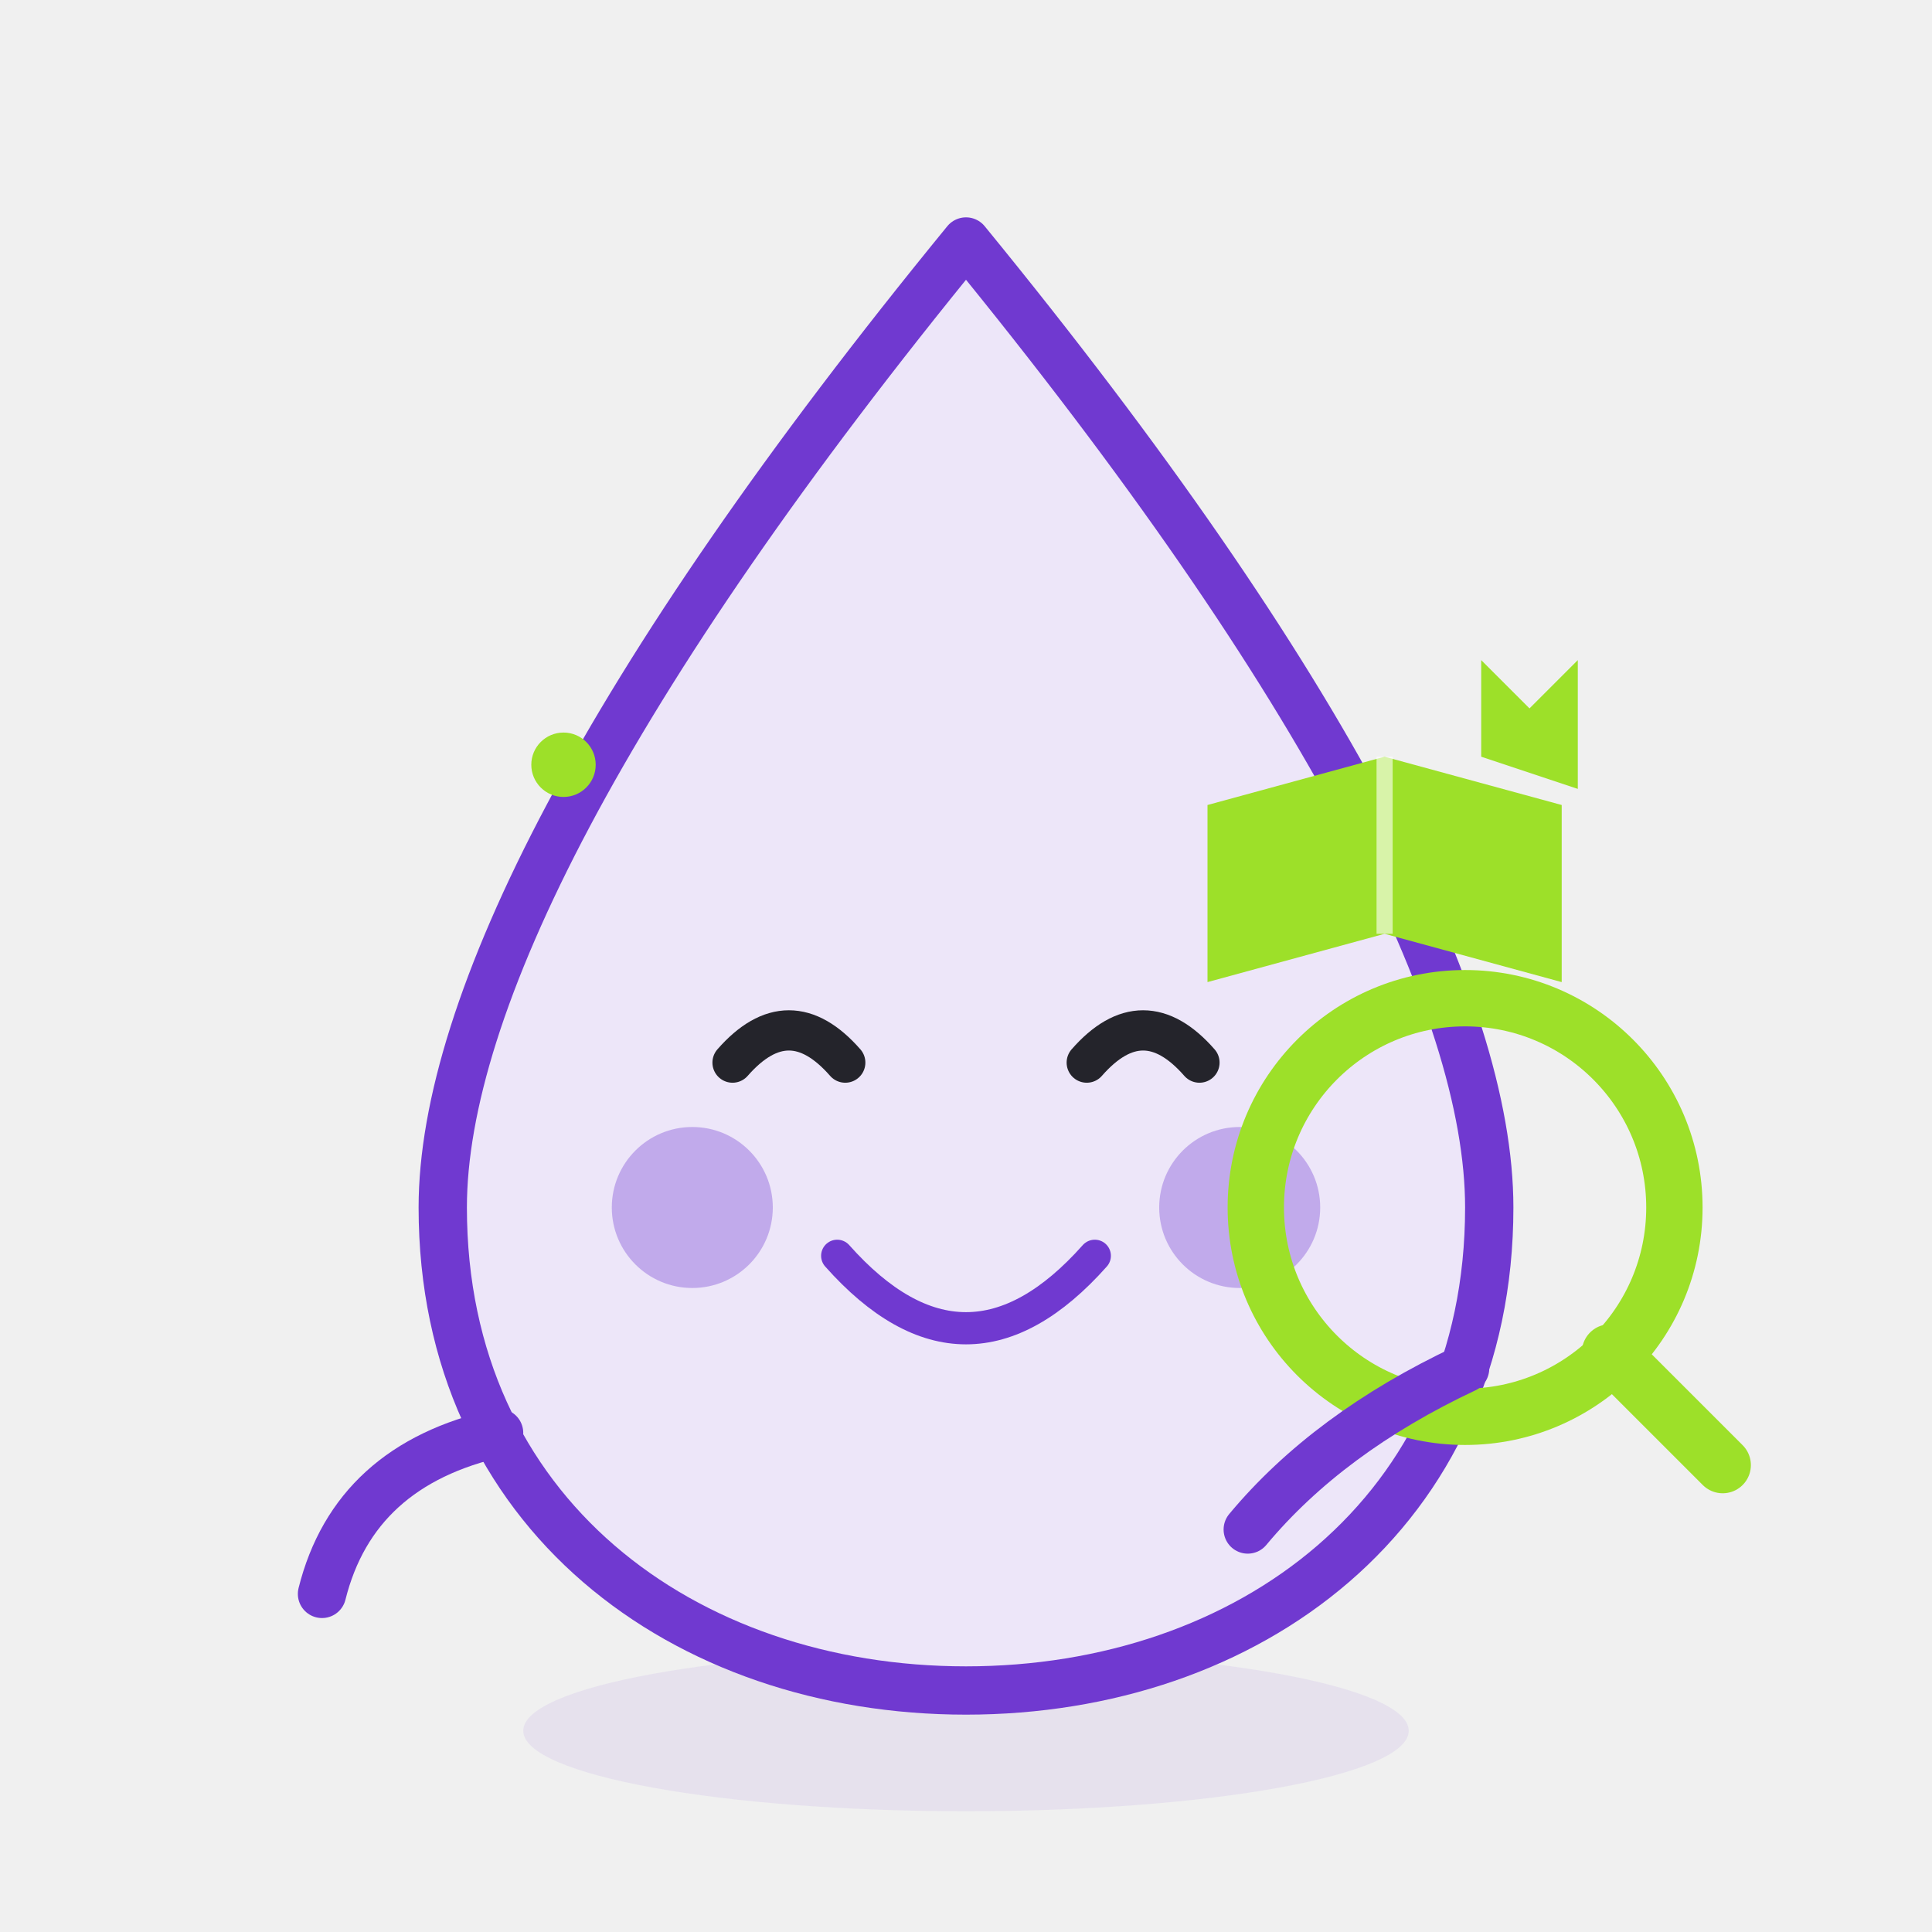
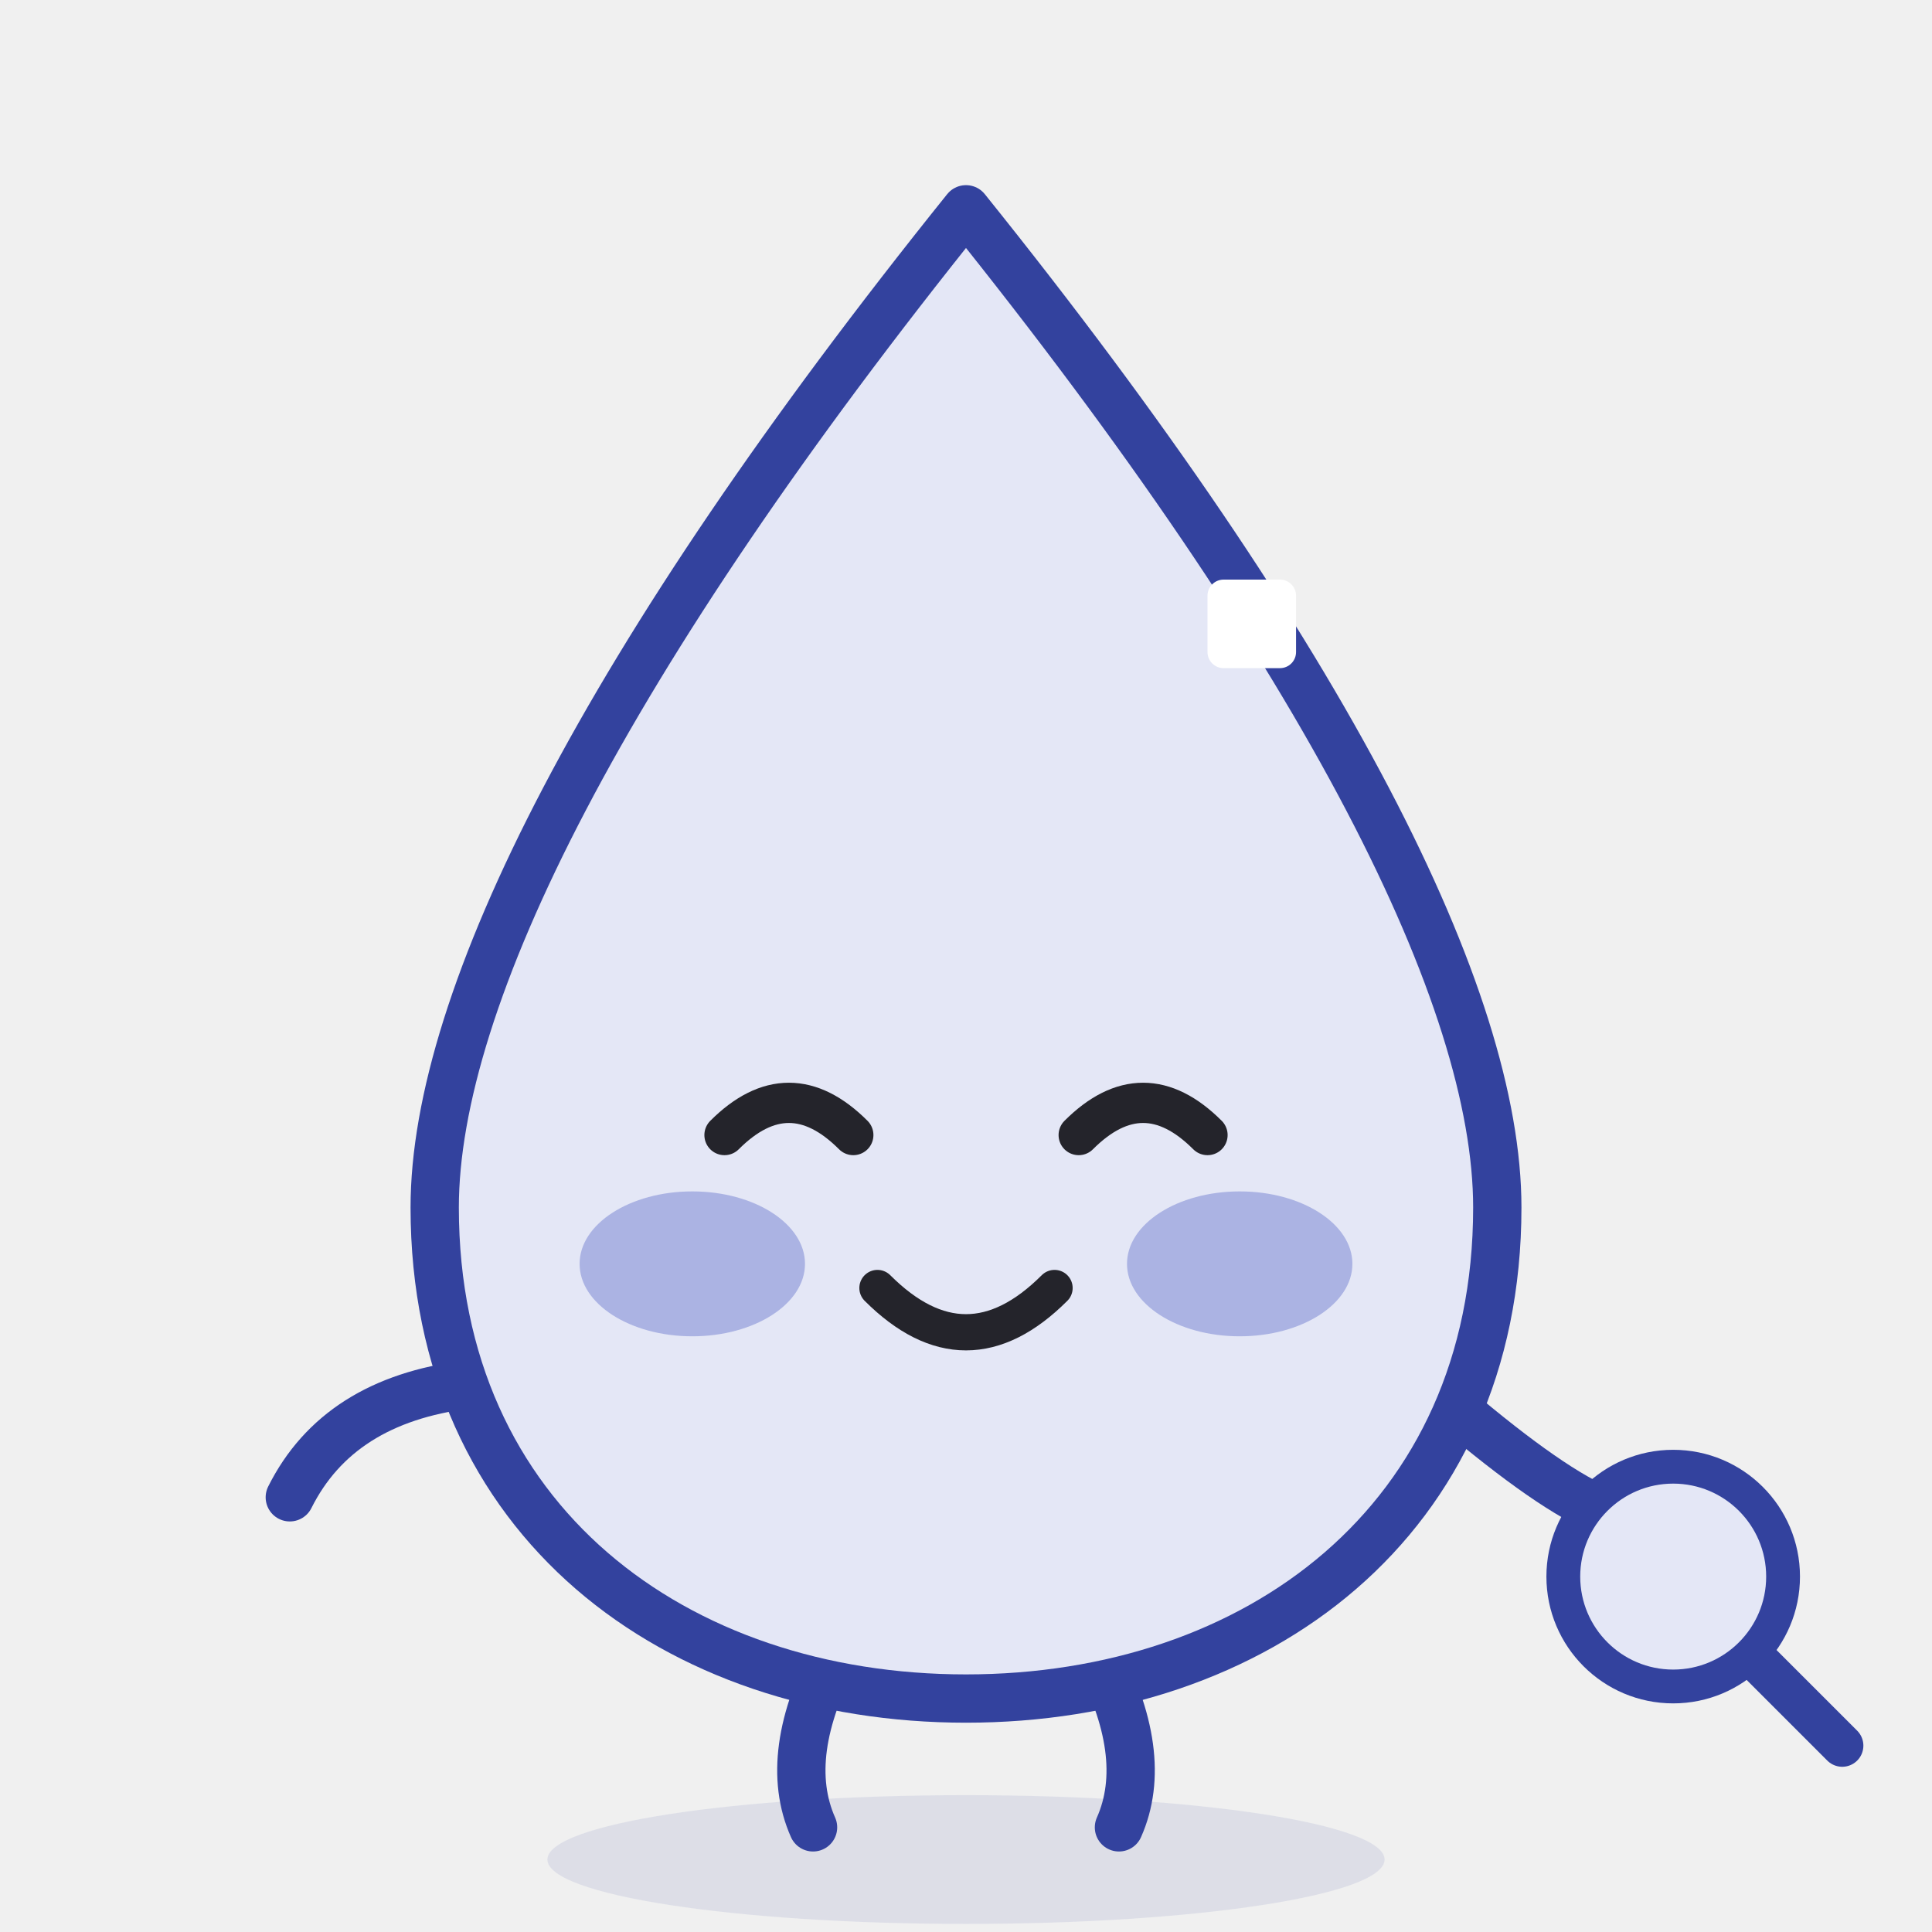
<svg xmlns="http://www.w3.org/2000/svg" viewBox="0 0 240 240" role="img" aria-label="マスコットキャラクター マナミンちゃん(リサーチポーズ)">
-   <ellipse cx="120" cy="215" rx="55" ry="10" fill="#7039d0" opacity="0.08" />
-   <path d="M120 30 C 165 85, 185 125, 185 150 C 185 188, 155 210, 120 210 C 85 210, 55 188, 55 150 C 55 125, 75 85, 120 30 Z" fill="#ede6f9" stroke="#7039d0" stroke-width="6" stroke-linejoin="round" />
-   <circle cx="86" cy="150" r="10" fill="#7039d0" opacity="0.35" />
-   <circle cx="154" cy="150" r="10" fill="#7039d0" opacity="0.35" />
-   <path d="M91 132 Q98 124 105 132" stroke="#24242b" stroke-width="5" fill="none" stroke-linecap="round" />
-   <path d="M135 132 Q142 124 149 132" stroke="#24242b" stroke-width="5" fill="none" stroke-linecap="round" />
-   <path d="M104 156 Q120 174 136 156" stroke="#7039d0" stroke-width="4" fill="none" stroke-linecap="round" />
-   <path d="M150 100 L172 94 L194 100 L194 122 L172 116 L150 122 Z" fill="#9de029" />
-   <line x1="172" y1="94" x2="172" y2="116" stroke="#fff" stroke-width="2" opacity="0.6" />
-   <path d="M184 94 L184 82 L190 88 L196 82 L196 98 Z" fill="#9de029" />
-   <circle cx="70" cy="95" r="4" fill="#9de029" />
-   <circle cx="182" cy="150" r="26" fill="none" stroke="#9de029" stroke-width="7" />
-   <line x1="200" y1="168" x2="214" y2="182" stroke="#9de029" stroke-width="7" stroke-linecap="round" />
-   <path d="M155 190 q10 -12 27 -20" stroke="#7039d0" stroke-width="6" fill="none" stroke-linecap="round" />
-   <path d="M62 178 q-18 4 -22 20" stroke="#7039d0" stroke-width="6" fill="none" stroke-linecap="round" />
+   <ellipse cx="120" cy="231" rx="52" ry="8" fill="#33429e" opacity="0.10" />
+   <path d="M104 205 q-7 13 -3 22" stroke="#33429e" stroke-width="6" fill="none" stroke-linecap="round" />
+   <path d="M136 205 q7 13 3 22" stroke="#33429e" stroke-width="6" fill="none" stroke-linecap="round" />
+   <path d="M58 172 q-16 2 -22 14" stroke="#33429e" stroke-width="6" fill="none" stroke-linecap="round" />
+   <path d="M182 176 q12 10 18 12" stroke="#33429e" stroke-width="6" fill="none" stroke-linecap="round" />
+   <path d="M120 26 C 165 82, 186 124, 186 150 C 186 189, 156 211, 120 211 C 84 211, 54 189, 54 150 C 54 124, 75 82, 120 26 Z" fill="#e4e7f6" stroke="#33429e" stroke-width="6" stroke-linejoin="round" />
+   <rect x="150" y="72" width="11" height="11" rx="2" fill="#ffffff" />
+   <ellipse cx="86" cy="157" rx="14" ry="9" fill="#abb3e3" />
+   <ellipse cx="154" cy="157" rx="14" ry="9" fill="#abb3e3" />
+   <path d="M90 141 Q98 133 106 141" stroke="#24242b" stroke-width="5" fill="none" stroke-linecap="round" />
+   <path d="M134 141 Q142 133 150 141" stroke="#24242b" stroke-width="5" fill="none" stroke-linecap="round" />
+   <path d="M109 160 Q120 171 131 160" stroke="#24242b" stroke-width="4.5" fill="none" stroke-linecap="round" />
+   <g transform="translate(190 178) scale(1.05)">
+     <circle cx="17" cy="17" r="13" fill="#e4e7f6" stroke="#33429e" stroke-width="4" />
+     <path d="M27 27 L37 37" stroke="#33429e" stroke-width="5" stroke-linecap="round" />
+   </g>
</svg>
